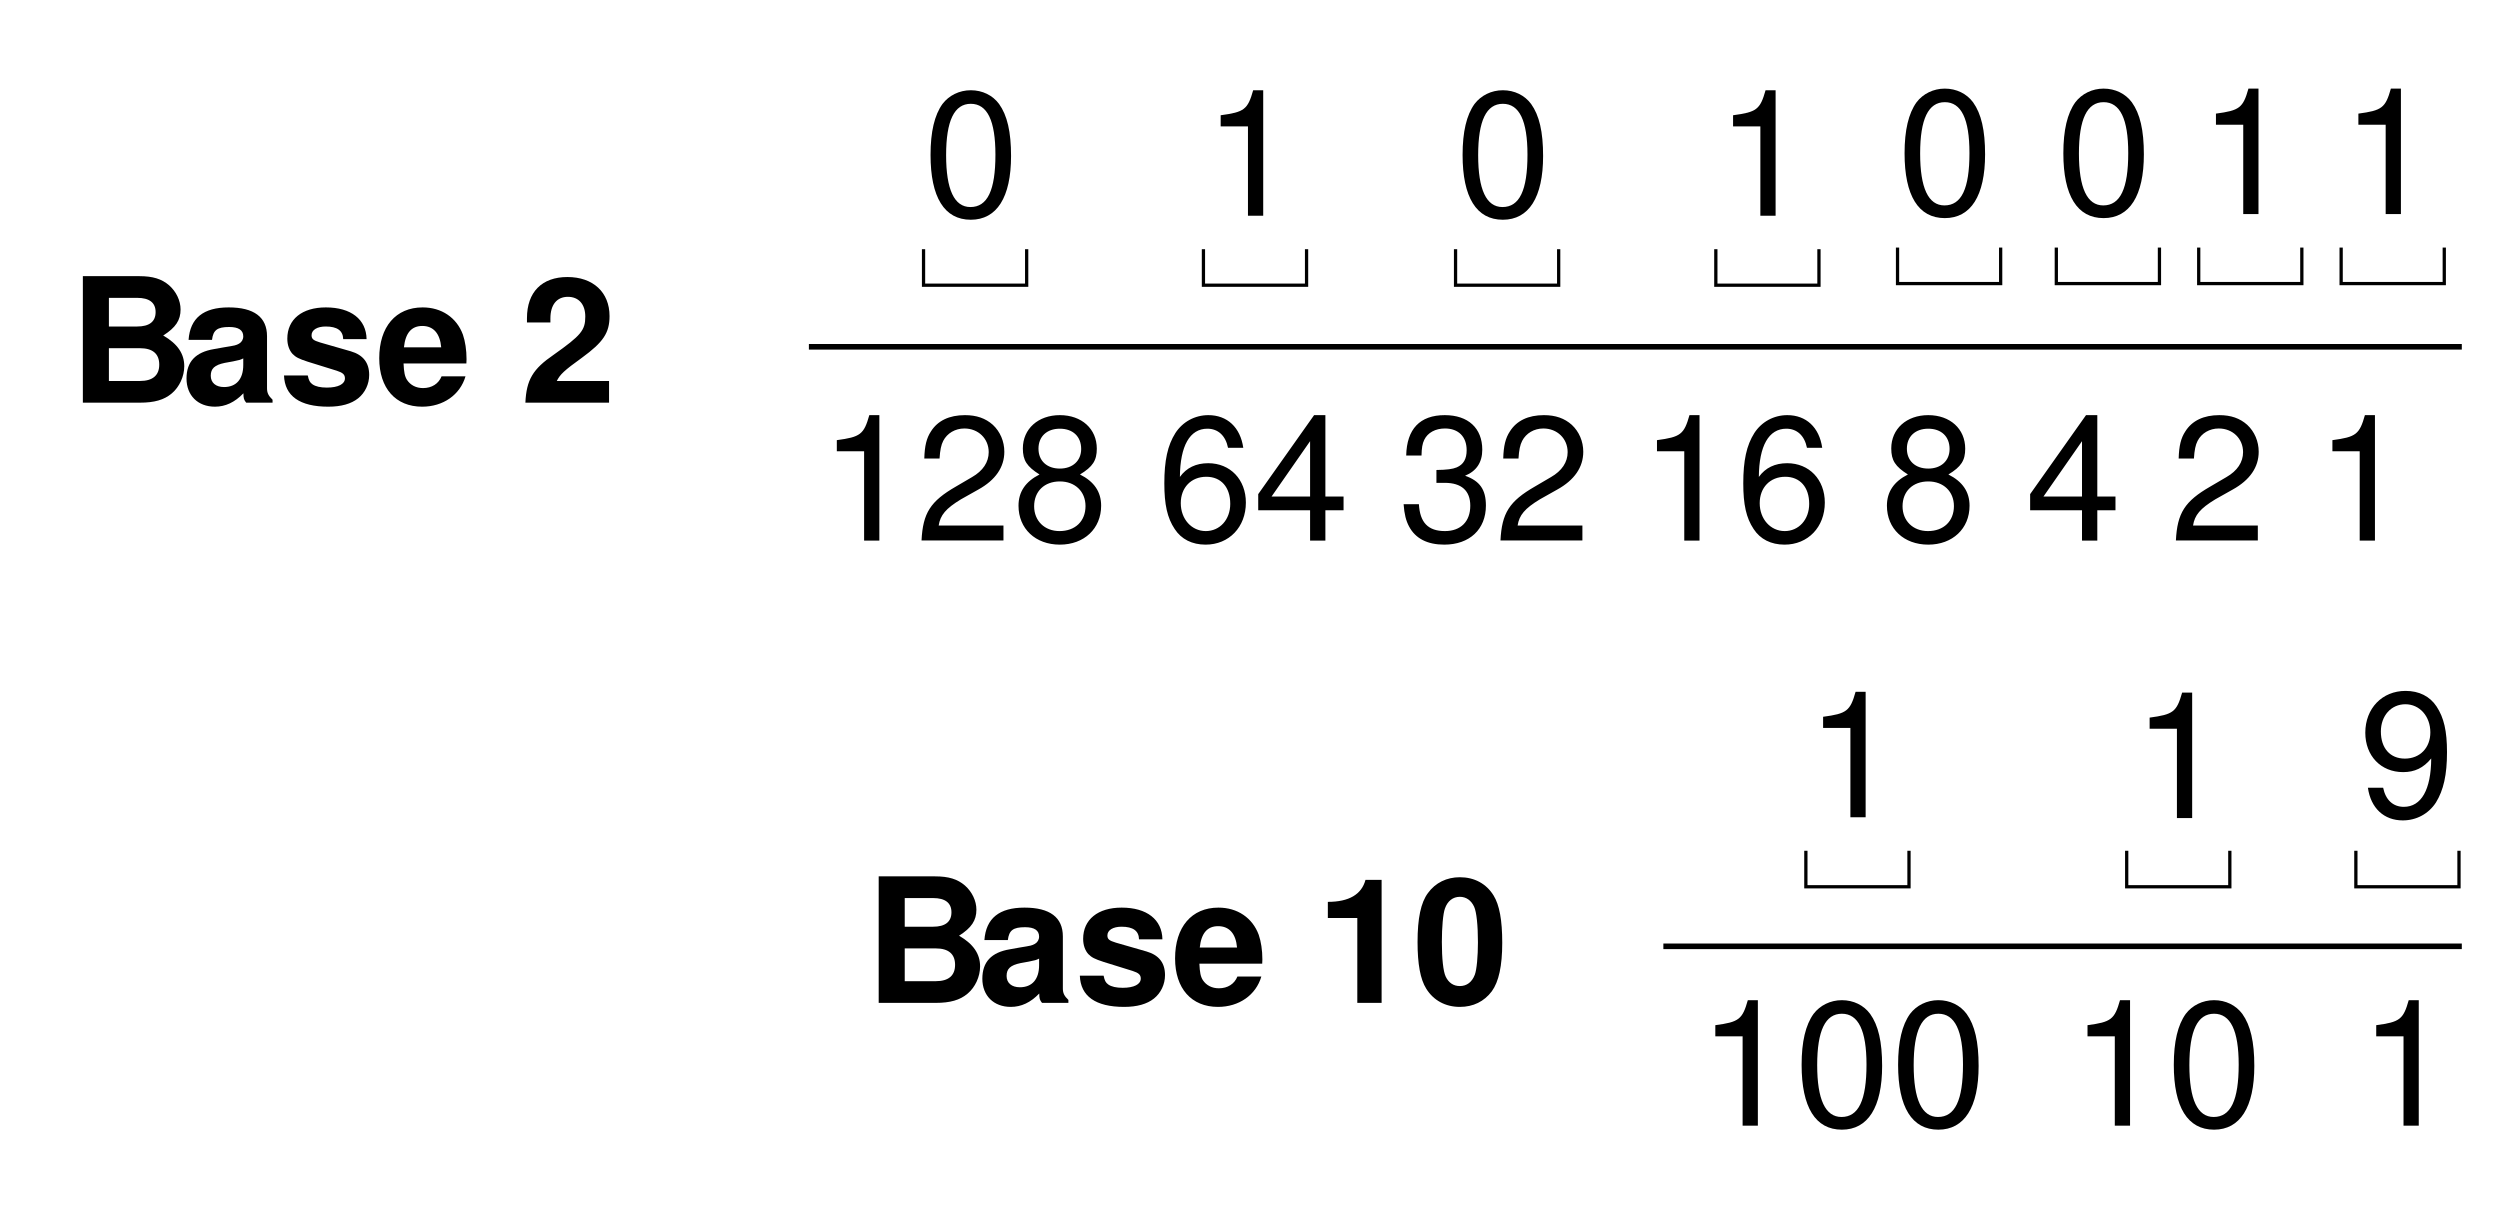
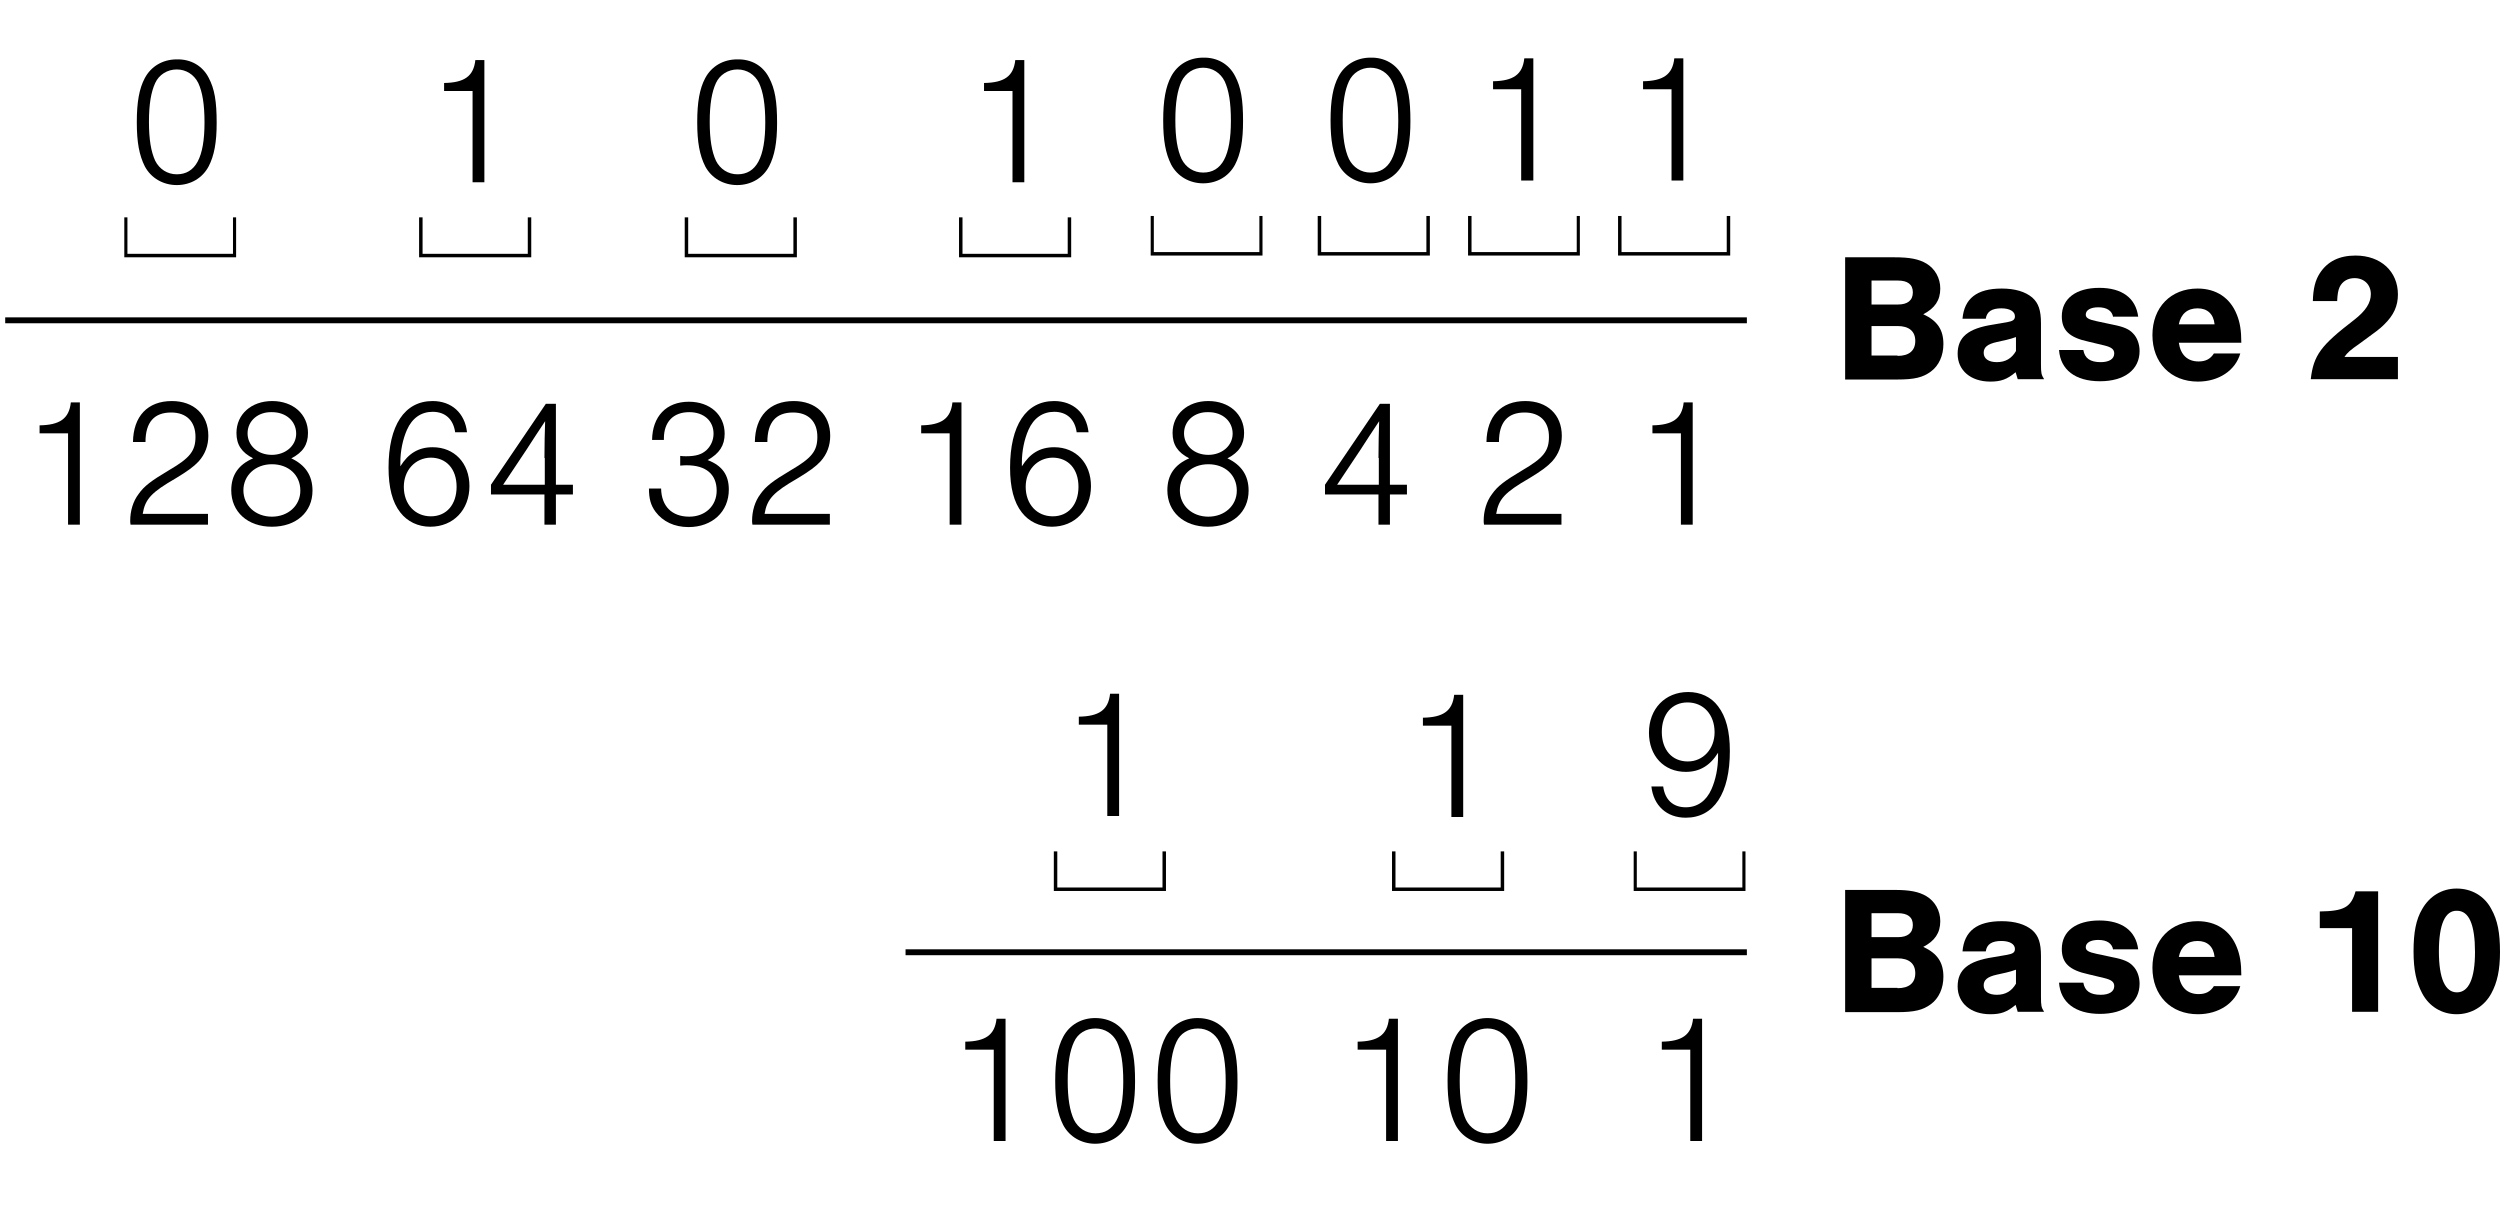
- <svg xmlns="http://www.w3.org/2000/svg" id="Layer_1" data-name="Layer 1" viewBox="0 0 720 351">
-   <defs>
-     <style>.cls-1,.cls-3{font-size:49.98px;}.cls-1{font-family:NimbusSan-Lig, Nimbus Sans;}.cls-2,.cls-5{fill:none;stroke:#000;stroke-miterlimit:10;}.cls-2{stroke-width:0.94px;}.cls-3{font-family:NimbusSan-Bol, Nimbus Sans;font-weight:700;}.cls-4{letter-spacing:0.01em;}.cls-5{stroke-width:1.61px;}</style>
-   </defs>
-   <text class="cls-1" transform="translate(235.91 155.7)">128 64 32 16 8 4 2 1</text>
-   <polyline class="cls-2" points="520.09 245.02 520.09 255.39 549.79 255.39 549.79 245.02" />
-   <polyline class="cls-2" points="612.49 245.02 612.49 255.39 642.19 255.39 642.19 245.02" />
-   <polyline class="cls-2" points="678.49 245.02 678.49 255.39 708.19 255.39 708.19 245.02" />
-   <text class="cls-1" transform="translate(679.26 324.19)">1</text>
-   <text class="cls-1" transform="translate(596.11 324.19)">10</text>
-   <text class="cls-1" transform="translate(488.92 324.19)">100</text>
-   <text class="cls-1" transform="translate(519.96 235.37)">1</text>
-   <polyline class="cls-2" points="265.98 71.77 265.98 82.14 295.68 82.14 295.68 71.77" />
-   <text class="cls-1" transform="translate(265.84 62.13)">0</text>
-   <polyline class="cls-2" points="346.59 71.77 346.59 82.14 376.29 82.14 376.29 71.77" />
-   <text class="cls-1" transform="translate(346.46 62.13)">1</text>
-   <polyline class="cls-2" points="419.2 71.77 419.2 82.14 448.9 82.14 448.9 71.77" />
-   <text class="cls-1" transform="translate(419.07 62.13)">0</text>
-   <polyline class="cls-2" points="494.16 71.77 494.16 82.14 523.86 82.14 523.86 71.77" />
-   <text class="cls-1" transform="translate(494.03 62.13)">1</text>
-   <polyline class="cls-2" points="546.49 71.3 546.49 81.67 576.19 81.67 576.19 71.3" />
-   <text class="cls-1" transform="translate(546.36 61.66)">0</text>
-   <polyline class="cls-2" points="592.22 71.3 592.22 81.67 621.92 81.67 621.92 71.3" />
-   <text class="cls-1" transform="translate(592.09 61.66)">0</text>
-   <polyline class="cls-2" points="633.23 71.3 633.23 81.67 662.93 81.67 662.93 71.3" />
-   <text class="cls-1" transform="translate(633.1 61.66)">1</text>
-   <polyline class="cls-2" points="674.25 71.3 674.25 81.67 703.95 81.67 703.95 71.3" />
-   <text class="cls-1" transform="translate(674.12 61.66)">1</text>
-   <text class="cls-1" transform="translate(614 235.61)">1</text>
-   <text class="cls-1" transform="translate(679.3 235.12)">9</text>
-   <text class="cls-3" transform="translate(248.97 288.83)">B<tspan class="cls-4" x="32.54" y="0">a</tspan>
-     <tspan x="60.57" y="0">se 10</tspan>
-   </text>
-   <text class="cls-3" transform="translate(19.77 115.97)">B<tspan class="cls-4" x="32.54" y="0">a</tspan>
-     <tspan x="60.57" y="0">se 2</tspan>
-   </text>
-   <line class="cls-5" x1="479.05" y1="272.54" x2="709" y2="272.54" />
-   <line class="cls-5" x1="232.96" y1="99.88" x2="709" y2="99.88" />
+ <svg xmlns="http://www.w3.org/2000/svg" version="1.1" id="Layer_1" x="0px" y="0px" viewBox="0 0 720 351" style="enable-background:new 0 0 720 351;" xml:space="preserve">
+   <style type="text/css">
+ 	.st0{enable-background:new    ;}
+ </style>
+   <g class="st0">
+     <path d="M23,151.1h-3.4v-26.3h-8.2v-2.3c5.8-0.1,8.5-1.9,9-6.6H23V151.1z" />
+     <path d="M59.9,151.1H37.6c-0.1-0.5-0.1-0.9-0.1-1.1c0-2.8,0.8-5.6,2.4-7.7c1.6-2.3,3.6-3.8,8.8-6.9c6-3.5,7.6-5.5,7.6-9.6   c0-4.4-2.6-7-7-7c-4.9,0-7.4,2.8-7.4,8.5h-3.6c0.1-7.4,4.2-11.8,11.2-11.8c6.3,0,10.5,3.9,10.5,10c0,2.8-0.9,5.3-2.8,7.4   c-1.4,1.5-3.2,2.8-6.5,4.8c-7.1,4.1-8.9,6-9.6,10.3h18.8V151.1z" />
+     <path d="M90,141.3c0,6.2-4.7,10.4-11.7,10.4c-7,0-11.7-4.3-11.7-10.5c0-4.4,2.1-7.4,6.3-9.2c-3.3-1.7-4.8-3.9-4.8-7.3   c0-5.4,4.3-9.2,10.3-9.2c6,0,10.3,3.8,10.3,9.2c0,3.4-1.5,5.6-4.8,7.3C87.9,133.9,90,136.9,90,141.3z M70.1,141.2   c0,4.4,3.5,7.6,8.2,7.6c4.7,0,8.2-3.2,8.2-7.5c0-4.5-3.4-7.6-8.2-7.6C73.6,133.7,70.1,136.9,70.1,141.2z M71.3,124.8   c0,3.5,2.9,6.2,7,6.2c3.9,0,7-2.6,7-6.1c0-3.6-2.9-6.2-7-6.2C74.3,118.6,71.3,121.2,71.3,124.8z" />
+     <path d="M131.1,124.6c-0.5-3.8-2.8-6-6.5-6c-3.3,0-5.9,1.8-7.4,5.2c-1.2,2.7-1.9,6.1-1.9,9.4v1.1c2.3-3.7,5.2-5.5,9.3-5.5   c6.3,0,10.6,4.6,10.6,11.2c0,6.8-4.6,11.7-11.3,11.7c-3.5,0-6.6-1.5-8.6-4.1c-2.3-2.9-3.4-7.2-3.4-12.9c0-12.2,4.6-19.2,12.7-19.2   c5.5,0,9.3,3.5,9.9,9H131.1z M116.3,140.2c0,5,3.2,8.5,7.8,8.5c4.5,0,7.4-3.4,7.4-8.5c0-5.1-2.9-8.4-7.5-8.4   C119.6,131.9,116.3,135.4,116.3,140.2z" />
+     <path d="M141.4,142.4v-2.8l15.8-23.3h2.9v23.3h4.9v2.8h-4.9v8.7h-3.3v-8.7H141.4z M156.8,131.9c0-4.1,0.1-7.5,0.2-10.6   c-1.8,2.7-3.7,5.6-5.3,8.1l-6.8,10.2h12V131.9z" />
+     <path d="M195.9,131.3c0.7,0.1,1.1,0.1,1.7,0.1c2.8,0,4.4-0.5,5.8-1.7c1.3-1.2,2.1-2.9,2.1-4.8c0-3.7-2.8-6.2-7-6.2   c-4.6,0-7.3,2.8-7.3,7.6v0.4h-3.4c0.1-6.8,4.1-11,10.6-11c6.1,0,10.3,3.8,10.3,9.2c0,3.4-1.5,5.7-4.9,7.6c4.2,1.6,6.1,4.3,6.1,8.5   c0,6.4-4.8,10.8-11.6,10.8c-4.1,0-7.4-1.6-9.5-4.4c-1.4-1.9-1.9-3.8-1.9-6.7h3.5c0.1,5.1,3.1,8.1,8.1,8.1c4.6,0,7.9-3.1,7.9-7.5   c0-4.7-3.1-7.3-8.6-7.3c-0.5,0-0.8,0-1.9,0.1V131.3z" />
+     <path d="M239,151.1h-22.3c-0.1-0.5-0.1-0.9-0.1-1.1c0-2.8,0.8-5.6,2.4-7.7c1.6-2.3,3.6-3.8,8.8-6.9c6-3.5,7.6-5.5,7.6-9.6   c0-4.4-2.6-7-7-7c-4.9,0-7.4,2.8-7.4,8.5h-3.6c0.1-7.4,4.2-11.8,11.2-11.8c6.3,0,10.5,3.9,10.5,10c0,2.8-0.9,5.3-2.8,7.4   c-1.4,1.5-3.2,2.8-6.5,4.8c-7.1,4.1-8.9,6-9.6,10.3H239V151.1z" />
+     <path d="M276.9,151.1h-3.4v-26.3h-8.2v-2.3c5.8-0.1,8.5-1.9,9-6.6h2.6V151.1z" />
+     <path d="M310.1,124.6c-0.5-3.8-2.8-6-6.5-6c-3.3,0-5.9,1.8-7.4,5.2c-1.2,2.7-1.9,6.1-1.9,9.4v1.1c2.3-3.7,5.2-5.5,9.3-5.5   c6.3,0,10.6,4.6,10.6,11.2c0,6.8-4.6,11.7-11.3,11.7c-3.5,0-6.6-1.5-8.6-4.1c-2.3-2.9-3.4-7.2-3.4-12.9c0-12.2,4.6-19.2,12.7-19.2   c5.5,0,9.3,3.5,9.9,9H310.1z M295.4,140.2c0,5,3.2,8.5,7.8,8.5c4.5,0,7.4-3.4,7.4-8.5c0-5.1-2.9-8.4-7.5-8.4   C298.7,131.9,295.4,135.4,295.4,140.2z" />
+     <path d="M359.6,141.3c0,6.2-4.7,10.4-11.7,10.4c-7,0-11.7-4.3-11.7-10.5c0-4.4,2.1-7.4,6.3-9.2c-3.3-1.7-4.8-3.9-4.8-7.3   c0-5.4,4.3-9.2,10.3-9.2c6,0,10.3,3.8,10.3,9.2c0,3.4-1.5,5.6-4.8,7.3C357.5,133.9,359.6,136.9,359.6,141.3z M339.8,141.2   c0,4.4,3.5,7.6,8.2,7.6c4.7,0,8.2-3.2,8.2-7.5c0-4.5-3.4-7.6-8.2-7.6C343.2,133.7,339.8,136.9,339.8,141.2z M341,124.8   c0,3.5,2.9,6.2,7,6.2c3.9,0,7-2.6,7-6.1c0-3.6-2.9-6.2-7-6.2C344,118.6,341,121.2,341,124.8z" />
+     <path d="M381.6,142.4v-2.8l15.8-23.3h2.9v23.3h4.9v2.8h-4.9v8.7H397v-8.7H381.6z M397,131.9c0-4.1,0.1-7.5,0.2-10.6   c-1.8,2.7-3.7,5.6-5.3,8.1l-6.8,10.2h12V131.9z" />
+     <path d="M449.7,151.1h-22.3c-0.1-0.5-0.1-0.9-0.1-1.1c0-2.8,0.8-5.6,2.4-7.7c1.6-2.3,3.6-3.8,8.8-6.9c6-3.5,7.6-5.5,7.6-9.6   c0-4.4-2.6-7-7-7c-4.9,0-7.4,2.8-7.4,8.5h-3.6c0.1-7.4,4.2-11.8,11.2-11.8c6.3,0,10.5,3.9,10.5,10c0,2.8-0.9,5.3-2.8,7.4   c-1.4,1.5-3.2,2.8-6.5,4.8c-7.1,4.1-8.9,6-9.6,10.3h18.8V151.1z" />
+     <path d="M487.5,151.1h-3.4v-26.3h-8.2v-2.3c5.8-0.1,8.5-1.9,9-6.6h2.6V151.1z" />
+   </g>
+   <g>
+     <polygon points="335.8,256.6 303.5,256.6 303.5,245.2 304.5,245.2 304.5,255.6 334.8,255.6 334.8,245.2 335.8,245.2  " />
+   </g>
+   <g>
+     <polygon points="433.2,256.6 400.9,256.6 400.9,245.2 401.9,245.2 401.9,255.6 432.2,255.6 432.2,245.2 433.2,245.2  " />
+   </g>
+   <g>
+     <polygon points="502.7,256.6 470.5,256.6 470.5,245.2 471.4,245.2 471.4,255.6 501.8,255.6 501.8,245.2 502.7,245.2  " />
+   </g>
+   <g class="st0">
+     <path d="M490.2,328.6h-3.4v-26.3h-8.2v-2.3c5.8-0.1,8.5-1.9,9-6.6h2.6V328.6z" />
+   </g>
+   <g class="st0">
+     <path d="M402.6,328.6h-3.4v-26.3H391v-2.3c5.8-0.1,8.5-1.9,9-6.6h2.6V328.6z" />
+     <path d="M437.6,298.5c1.7,3.2,2.3,6.8,2.3,13c0,5.6-0.7,9.4-2.3,12.5c-1.8,3.4-5.2,5.4-9.2,5.4c-3.9,0-7.4-2-9.2-5.4   c-1.6-3.2-2.3-6.9-2.3-12.7c0-5.8,0.7-9.7,2.3-12.7c1.8-3.4,5.2-5.4,9.2-5.4C432.4,293.2,435.8,295.1,437.6,298.5z M422.2,300.1   c-1.2,2.6-1.8,6.1-1.8,11.2c0,5.1,0.6,8.6,1.8,11.2c1.2,2.4,3.5,3.9,6.2,3.9c5.4,0,8-4.8,8-14.9c0-5.3-0.6-8.8-1.8-11.4   c-1.2-2.4-3.5-3.9-6.2-3.9C425.7,296.2,423.4,297.6,422.2,300.1z" />
+   </g>
+   <g class="st0">
+     <path d="M289.6,328.6h-3.4v-26.3H278v-2.3c5.8-0.1,8.5-1.9,9-6.6h2.6V328.6z" />
+     <path d="M324.6,298.5c1.7,3.2,2.3,6.8,2.3,13c0,5.6-0.7,9.4-2.3,12.5c-1.8,3.4-5.2,5.4-9.2,5.4c-3.9,0-7.4-2-9.2-5.4   c-1.6-3.2-2.3-6.9-2.3-12.7c0-5.8,0.7-9.7,2.3-12.7c1.8-3.4,5.2-5.4,9.2-5.4C319.5,293.2,322.8,295.1,324.6,298.5z M309.3,300.1   c-1.2,2.6-1.8,6.1-1.8,11.2c0,5.1,0.6,8.6,1.8,11.2c1.2,2.4,3.5,3.9,6.2,3.9c5.4,0,8-4.8,8-14.9c0-5.3-0.6-8.8-1.8-11.4   c-1.2-2.4-3.5-3.9-6.2-3.9C312.8,296.2,310.4,297.6,309.3,300.1z" />
+     <path d="M354.1,298.5c1.7,3.2,2.3,6.8,2.3,13c0,5.6-0.7,9.4-2.3,12.5c-1.8,3.4-5.2,5.4-9.2,5.4c-3.9,0-7.4-2-9.2-5.4   c-1.6-3.2-2.3-6.9-2.3-12.7c0-5.8,0.7-9.7,2.3-12.7c1.8-3.4,5.2-5.4,9.2-5.4C349,293.2,352.3,295.1,354.1,298.5z M338.8,300.1   c-1.2,2.6-1.8,6.1-1.8,11.2c0,5.1,0.6,8.6,1.8,11.2c1.2,2.4,3.5,3.9,6.2,3.9c5.4,0,8-4.8,8-14.9c0-5.3-0.6-8.8-1.8-11.4   c-1.2-2.4-3.5-3.9-6.2-3.9C342.3,296.2,339.9,297.6,338.8,300.1z" />
+   </g>
+   <g class="st0">
+     <path d="M322.3,235h-3.4v-26.3h-8.2v-2.3c5.8-0.1,8.5-1.9,9-6.6h2.6V235z" />
+   </g>
+   <g>
+     <polygon points="68,74.1 35.8,74.1 35.8,62.6 36.7,62.6 36.7,73.1 67.1,73.1 67.1,62.6 68,62.6  " />
+   </g>
+   <g class="st0">
+     <path d="M60.1,22.4c1.7,3.2,2.3,6.8,2.3,13c0,5.6-0.7,9.4-2.3,12.5c-1.8,3.4-5.2,5.4-9.2,5.4c-3.9,0-7.4-2-9.2-5.4   c-1.6-3.2-2.3-6.9-2.3-12.7c0-5.8,0.7-9.7,2.3-12.7c1.8-3.4,5.2-5.4,9.2-5.4C54.9,17,58.3,18.9,60.1,22.4z M44.7,23.9   c-1.2,2.6-1.8,6.1-1.8,11.2c0,5.1,0.6,8.6,1.8,11.2c1.2,2.4,3.5,3.9,6.2,3.9c5.4,0,8-4.8,8-14.9c0-5.3-0.6-8.8-1.8-11.4   c-1.2-2.4-3.5-3.9-6.2-3.9C48.2,20,45.8,21.5,44.7,23.9z" />
+   </g>
+   <g>
+     <polygon points="153,74.1 120.7,74.1 120.7,62.6 121.7,62.6 121.7,73.1 152,73.1 152,62.6 153,62.6  " />
+   </g>
+   <g class="st0">
+     <path d="M139.5,52.5h-3.4V26.2h-8.2v-2.3c5.8-0.1,8.5-1.9,9-6.6h2.6V52.5z" />
+   </g>
+   <g>
+     <polygon points="229.5,74.1 197.2,74.1 197.2,62.6 198.2,62.6 198.2,73.1 228.5,73.1 228.5,62.6 229.5,62.6  " />
+   </g>
+   <g class="st0">
+     <path d="M221.5,22.4c1.7,3.2,2.3,6.8,2.3,13c0,5.6-0.7,9.4-2.3,12.5c-1.8,3.4-5.2,5.4-9.2,5.4c-3.9,0-7.4-2-9.2-5.4   c-1.6-3.2-2.3-6.9-2.3-12.7c0-5.8,0.7-9.7,2.3-12.7c1.8-3.4,5.2-5.4,9.2-5.4C216.4,17,219.7,18.9,221.5,22.4z M206.2,23.9   c-1.2,2.6-1.8,6.1-1.8,11.2c0,5.1,0.6,8.6,1.8,11.2c1.2,2.4,3.5,3.9,6.2,3.9c5.4,0,8-4.8,8-14.9c0-5.3-0.6-8.8-1.8-11.4   c-1.2-2.4-3.5-3.9-6.2-3.9C209.7,20,207.3,21.5,206.2,23.9z" />
+   </g>
+   <g>
+     <polygon points="308.5,74.1 276.2,74.1 276.2,62.6 277.2,62.6 277.2,73.1 307.5,73.1 307.5,62.6 308.5,62.6  " />
+   </g>
+   <g class="st0">
+     <path d="M295,52.5h-3.4V26.2h-8.2v-2.3c5.8-0.1,8.5-1.9,9-6.6h2.6V52.5z" />
+   </g>
+   <g>
+     <polygon points="363.6,73.6 331.4,73.6 331.4,62.2 332.3,62.2 332.3,72.6 362.7,72.6 362.7,62.2 363.6,62.2  " />
+   </g>
+   <g class="st0">
+     <path d="M355.7,21.9c1.7,3.2,2.3,6.8,2.3,13c0,5.6-0.7,9.4-2.3,12.5c-1.8,3.4-5.2,5.4-9.2,5.4c-3.9,0-7.4-2-9.2-5.4   c-1.6-3.2-2.3-6.9-2.3-12.7c0-5.8,0.7-9.7,2.3-12.7c1.8-3.4,5.2-5.4,9.2-5.4C350.5,16.5,353.9,18.4,355.7,21.9z M340.3,23.4   c-1.2,2.6-1.8,6.1-1.8,11.2c0,5.1,0.6,8.6,1.8,11.2c1.2,2.4,3.5,3.9,6.2,3.9c5.4,0,8-4.8,8-14.9c0-5.3-0.6-8.8-1.8-11.4   c-1.2-2.4-3.5-3.9-6.2-3.9C343.8,19.5,341.5,21,340.3,23.4z" />
+   </g>
+   <g>
+     <polygon points="411.8,73.6 379.5,73.6 379.5,62.2 380.5,62.2 380.5,72.6 410.8,72.6 410.8,62.2 411.8,62.2  " />
+   </g>
+   <g class="st0">
+     <path d="M403.9,21.9c1.7,3.2,2.3,6.8,2.3,13c0,5.6-0.7,9.4-2.3,12.5c-1.8,3.4-5.2,5.4-9.2,5.4c-3.9,0-7.4-2-9.2-5.4   c-1.6-3.2-2.3-6.9-2.3-12.7c0-5.8,0.7-9.7,2.3-12.7c1.8-3.4,5.2-5.4,9.2-5.4C398.7,16.5,402.1,18.4,403.9,21.9z M388.5,23.4   c-1.2,2.6-1.8,6.1-1.8,11.2c0,5.1,0.6,8.6,1.8,11.2c1.2,2.4,3.5,3.9,6.2,3.9c5.4,0,8-4.8,8-14.9c0-5.3-0.6-8.8-1.8-11.4   c-1.2-2.4-3.5-3.9-6.2-3.9C392,19.5,389.6,21,388.5,23.4z" />
+   </g>
+   <g>
+     <polygon points="455,73.6 422.8,73.6 422.8,62.2 423.8,62.2 423.8,72.6 454.1,72.6 454.1,62.2 455,62.2  " />
+   </g>
+   <g class="st0">
+     <path d="M441.5,52h-3.4V25.7H430v-2.3c5.8-0.1,8.5-1.9,9-6.6h2.6V52z" />
+   </g>
+   <g>
+     <polygon points="498.3,73.6 466,73.6 466,62.2 467,62.2 467,72.6 497.3,72.6 497.3,62.2 498.3,62.2  " />
+   </g>
+   <g class="st0">
+     <path d="M484.8,52h-3.4V25.7h-8.2v-2.3c5.8-0.1,8.5-1.9,9-6.6h2.6V52z" />
+   </g>
+   <g class="st0">
+     <path d="M421.4,235.3H418V209h-8.2v-2.3c5.8-0.1,8.5-1.9,9-6.6h2.6V235.3z" />
+   </g>
+   <g class="st0">
+     <path d="M479,226.5c0.5,3.8,2.8,6,6.5,6c3.3,0,5.9-1.8,7.4-5.2c1.2-2.7,1.9-6.1,1.9-9.4v-1.1c-2.3,3.7-5.3,5.5-9.3,5.5   c-6.3,0-10.6-4.6-10.6-11.3c0-6.8,4.6-11.7,11.3-11.7c3.5,0,6.6,1.4,8.6,4.1c2.3,3,3.4,7.2,3.4,12.9c0,12.2-4.6,19.2-12.7,19.2   c-5.5,0-9.3-3.5-9.9-9H479z M478.6,210.8c0,5.1,2.9,8.5,7.5,8.5c4.4,0,7.7-3.6,7.7-8.4c0-5.1-3.2-8.6-7.8-8.6   C481.5,202.3,478.6,205.7,478.6,210.8z" />
+   </g>
+   <g class="st0">
+     <path d="M531.3,256.3h14.3c4.4,0,7,0.5,9.2,1.8c2.5,1.5,4,4.2,4,7.2c0,3.4-1.6,5.7-4.9,7.4c4.1,1.9,5.8,4.5,5.8,8.6   c0,3.3-1.3,6.2-3.6,7.9c-2.3,1.7-4.7,2.3-9.7,2.3h-15V256.3z M546.6,269.9c2.8,0,4.3-1.2,4.3-3.5c0-2.3-1.5-3.4-4.3-3.4H539v6.9   H546.6z M546.5,284.6c3.3,0,5.1-1.5,5.1-4.3c0-2.8-1.8-4.3-5.1-4.3H539v8.5H546.5z" />
+   </g>
+   <g class="st0">
+     <path d="M565.2,274c0.5-5.8,4.1-8.7,11.3-8.7c3.8,0,6.8,0.9,8.8,2.6c1.8,1.6,2.5,3.7,2.5,7.4V287c0,2.7,0.1,3.1,0.9,4.4h-7.6   c-0.3-0.9-0.3-1.1-0.6-2c-2.5,2.1-4.3,2.7-7.3,2.7c-5.6,0-9.4-3.2-9.4-8c0-4.8,3-7.3,10.1-8.4l4.1-0.7c1.7-0.3,2.3-0.7,2.3-1.7   c0-1.4-1.5-2.3-3.9-2.3c-2.7,0-4.2,0.9-4.5,3H565.2z M580.5,279.3c-0.8,0.3-1.5,0.5-2.7,0.8l-2.7,0.6c-2.7,0.6-3.8,1.5-3.8,3.1   c0,1.7,1.4,2.7,3.8,2.7c2.5,0,4.3-1.1,5.5-3.2V279.3z" />
+   </g>
+   <g class="st0">
+     <path d="M608.6,273.6c-0.3-1.9-1.8-2.9-4.3-2.9c-2.2,0-3.6,0.8-3.6,2.1c0,0.9,0.7,1.4,3.1,1.9l4.7,1c3.1,0.6,4.7,1.3,5.8,2.5   c1.2,1.2,1.9,3.1,1.9,5.1c0,5.4-4.4,8.7-11.4,8.7c-7.1,0-11.4-3.3-11.8-9h7c0.4,2.4,2,3.5,5,3.5c2.4,0,3.9-0.9,3.9-2.5   c0-1.2-0.8-1.8-2.8-2.3l-4.6-1.1c-5.6-1.2-7.7-3.3-7.7-7.3c0-5.1,4.1-8.2,10.8-8.2c6.5,0,10.5,2.9,11.2,8.3H608.6z" />
+     <path d="M627.5,280.9c0.5,3.5,2.5,5.4,5.7,5.4c2,0,3.4-0.7,4.4-2.3h7.6c-1.4,4.9-6.2,8.1-12.2,8.1c-7.8,0-13.1-5.4-13.1-13.4   c0-8,5.3-13.4,13-13.4c5.4,0,9.4,2.7,11.3,7.5c0.9,2.2,1.3,4.6,1.3,8.1H627.5z M637.8,275.6c-0.3-3-2.1-4.6-4.9-4.6   c-2.9,0-4.8,1.6-5.4,4.6H637.8z" />
+     <path d="M684.9,291.4h-7.5v-24.1h-9.3v-4.8c7-0.1,9-1.2,10.3-5.8h6.5V291.4z" />
+     <path d="M717.5,261.8c1.8,3.2,2.5,6.8,2.5,12.4c0,5.1-0.8,8.8-2.5,11.9c-2,3.7-5.7,6-10,6c-4.2,0-7.9-2.2-9.9-6   c-1.7-3.2-2.5-6.7-2.5-12.1c0-5.4,0.7-9.2,2.5-12.2c2.1-3.7,5.7-5.9,9.9-5.9C711.8,255.9,715.5,258,717.5,261.8z M702.4,274   c0,7.8,1.8,11.8,5.2,11.8c3.4,0,5.2-4,5.2-11.6c0-7.9-1.7-11.9-5.2-11.9C704.2,262.2,702.4,266.2,702.4,274z" />
+   </g>
+   <g class="st0">
+     <path d="M531.3,74.1h14.3c4.4,0,7,0.5,9.2,1.8c2.5,1.5,4,4.2,4,7.2c0,3.4-1.6,5.7-4.9,7.4c4.1,1.9,5.8,4.5,5.8,8.6   c0,3.3-1.3,6.2-3.6,7.9c-2.3,1.7-4.7,2.3-9.7,2.3h-15V74.1z M546.6,87.7c2.8,0,4.3-1.2,4.3-3.5c0-2.3-1.5-3.4-4.3-3.4H539v6.9   H546.6z M546.5,102.5c3.3,0,5.1-1.5,5.1-4.3s-1.8-4.3-5.1-4.3H539v8.5H546.5z" />
+   </g>
+   <g class="st0">
+     <path d="M565.2,91.8c0.5-5.8,4.1-8.7,11.3-8.7c3.8,0,6.8,0.9,8.8,2.6c1.8,1.6,2.5,3.7,2.5,7.4v11.7c0,2.7,0.1,3.1,0.9,4.4h-7.6   c-0.3-0.9-0.3-1.1-0.6-2c-2.5,2.1-4.3,2.7-7.3,2.7c-5.6,0-9.4-3.2-9.4-8c0-4.8,3-7.3,10.1-8.4l4.1-0.7c1.7-0.3,2.3-0.7,2.3-1.7   c0-1.4-1.5-2.3-3.9-2.3c-2.7,0-4.2,0.9-4.5,3H565.2z M580.5,97.1c-0.8,0.3-1.5,0.5-2.7,0.8l-2.7,0.6c-2.7,0.6-3.8,1.5-3.8,3.1   c0,1.7,1.4,2.7,3.8,2.7c2.5,0,4.3-1.1,5.5-3.2V97.1z" />
+   </g>
+   <g class="st0">
+     <path d="M608.6,91.4c-0.3-1.9-1.8-2.9-4.3-2.9c-2.2,0-3.6,0.8-3.6,2.1c0,0.9,0.7,1.4,3.1,1.9l4.7,1c3.1,0.6,4.7,1.3,5.8,2.5   c1.2,1.2,1.9,3.1,1.9,5.1c0,5.4-4.4,8.7-11.4,8.7c-7.1,0-11.4-3.3-11.8-9h7c0.4,2.4,2,3.5,5,3.5c2.4,0,3.9-0.9,3.9-2.5   c0-1.2-0.8-1.8-2.8-2.3l-4.6-1.1c-5.6-1.2-7.7-3.3-7.7-7.3c0-5.1,4.1-8.2,10.8-8.2c6.5,0,10.5,2.9,11.2,8.3H608.6z" />
+     <path d="M627.5,98.7c0.5,3.5,2.5,5.4,5.7,5.4c2,0,3.4-0.7,4.4-2.3h7.6c-1.4,4.9-6.2,8.1-12.2,8.1c-7.8,0-13.1-5.4-13.1-13.4   c0-8,5.3-13.4,13-13.4c5.4,0,9.4,2.7,11.3,7.5c0.9,2.2,1.3,4.6,1.3,8.1H627.5z M637.8,93.4c-0.3-3-2.1-4.6-4.9-4.6   c-2.9,0-4.8,1.6-5.4,4.6H637.8z" />
+     <path d="M690.6,109.2h-25.1c0.8-6.9,2.9-9.7,12.4-17c3.5-2.7,4.9-5,4.9-7.5c0-2.7-1.9-4.6-4.7-4.6c-1.9,0-3.5,0.9-4.3,2.6   c-0.4,0.9-0.6,1.9-0.7,4h-7c0.1-3.6,0.7-6,2-8c2.2-3.4,5.6-5.1,10.3-5.1c7.3,0,12.2,4.6,12.2,11.2c0,3.3-1.2,6-4,8.7   c-1.3,1.3-2.3,2-7.1,5.5c-2.6,1.8-3.5,2.6-4.3,3.8h15.4V109.2z" />
+   </g>
+   <g>
+     <rect x="260.8" y="273.4" width="242.3" height="1.7" />
+   </g>
+   <g>
+     <rect x="1.5" y="91.4" width="501.6" height="1.7" />
+   </g>
</svg>
